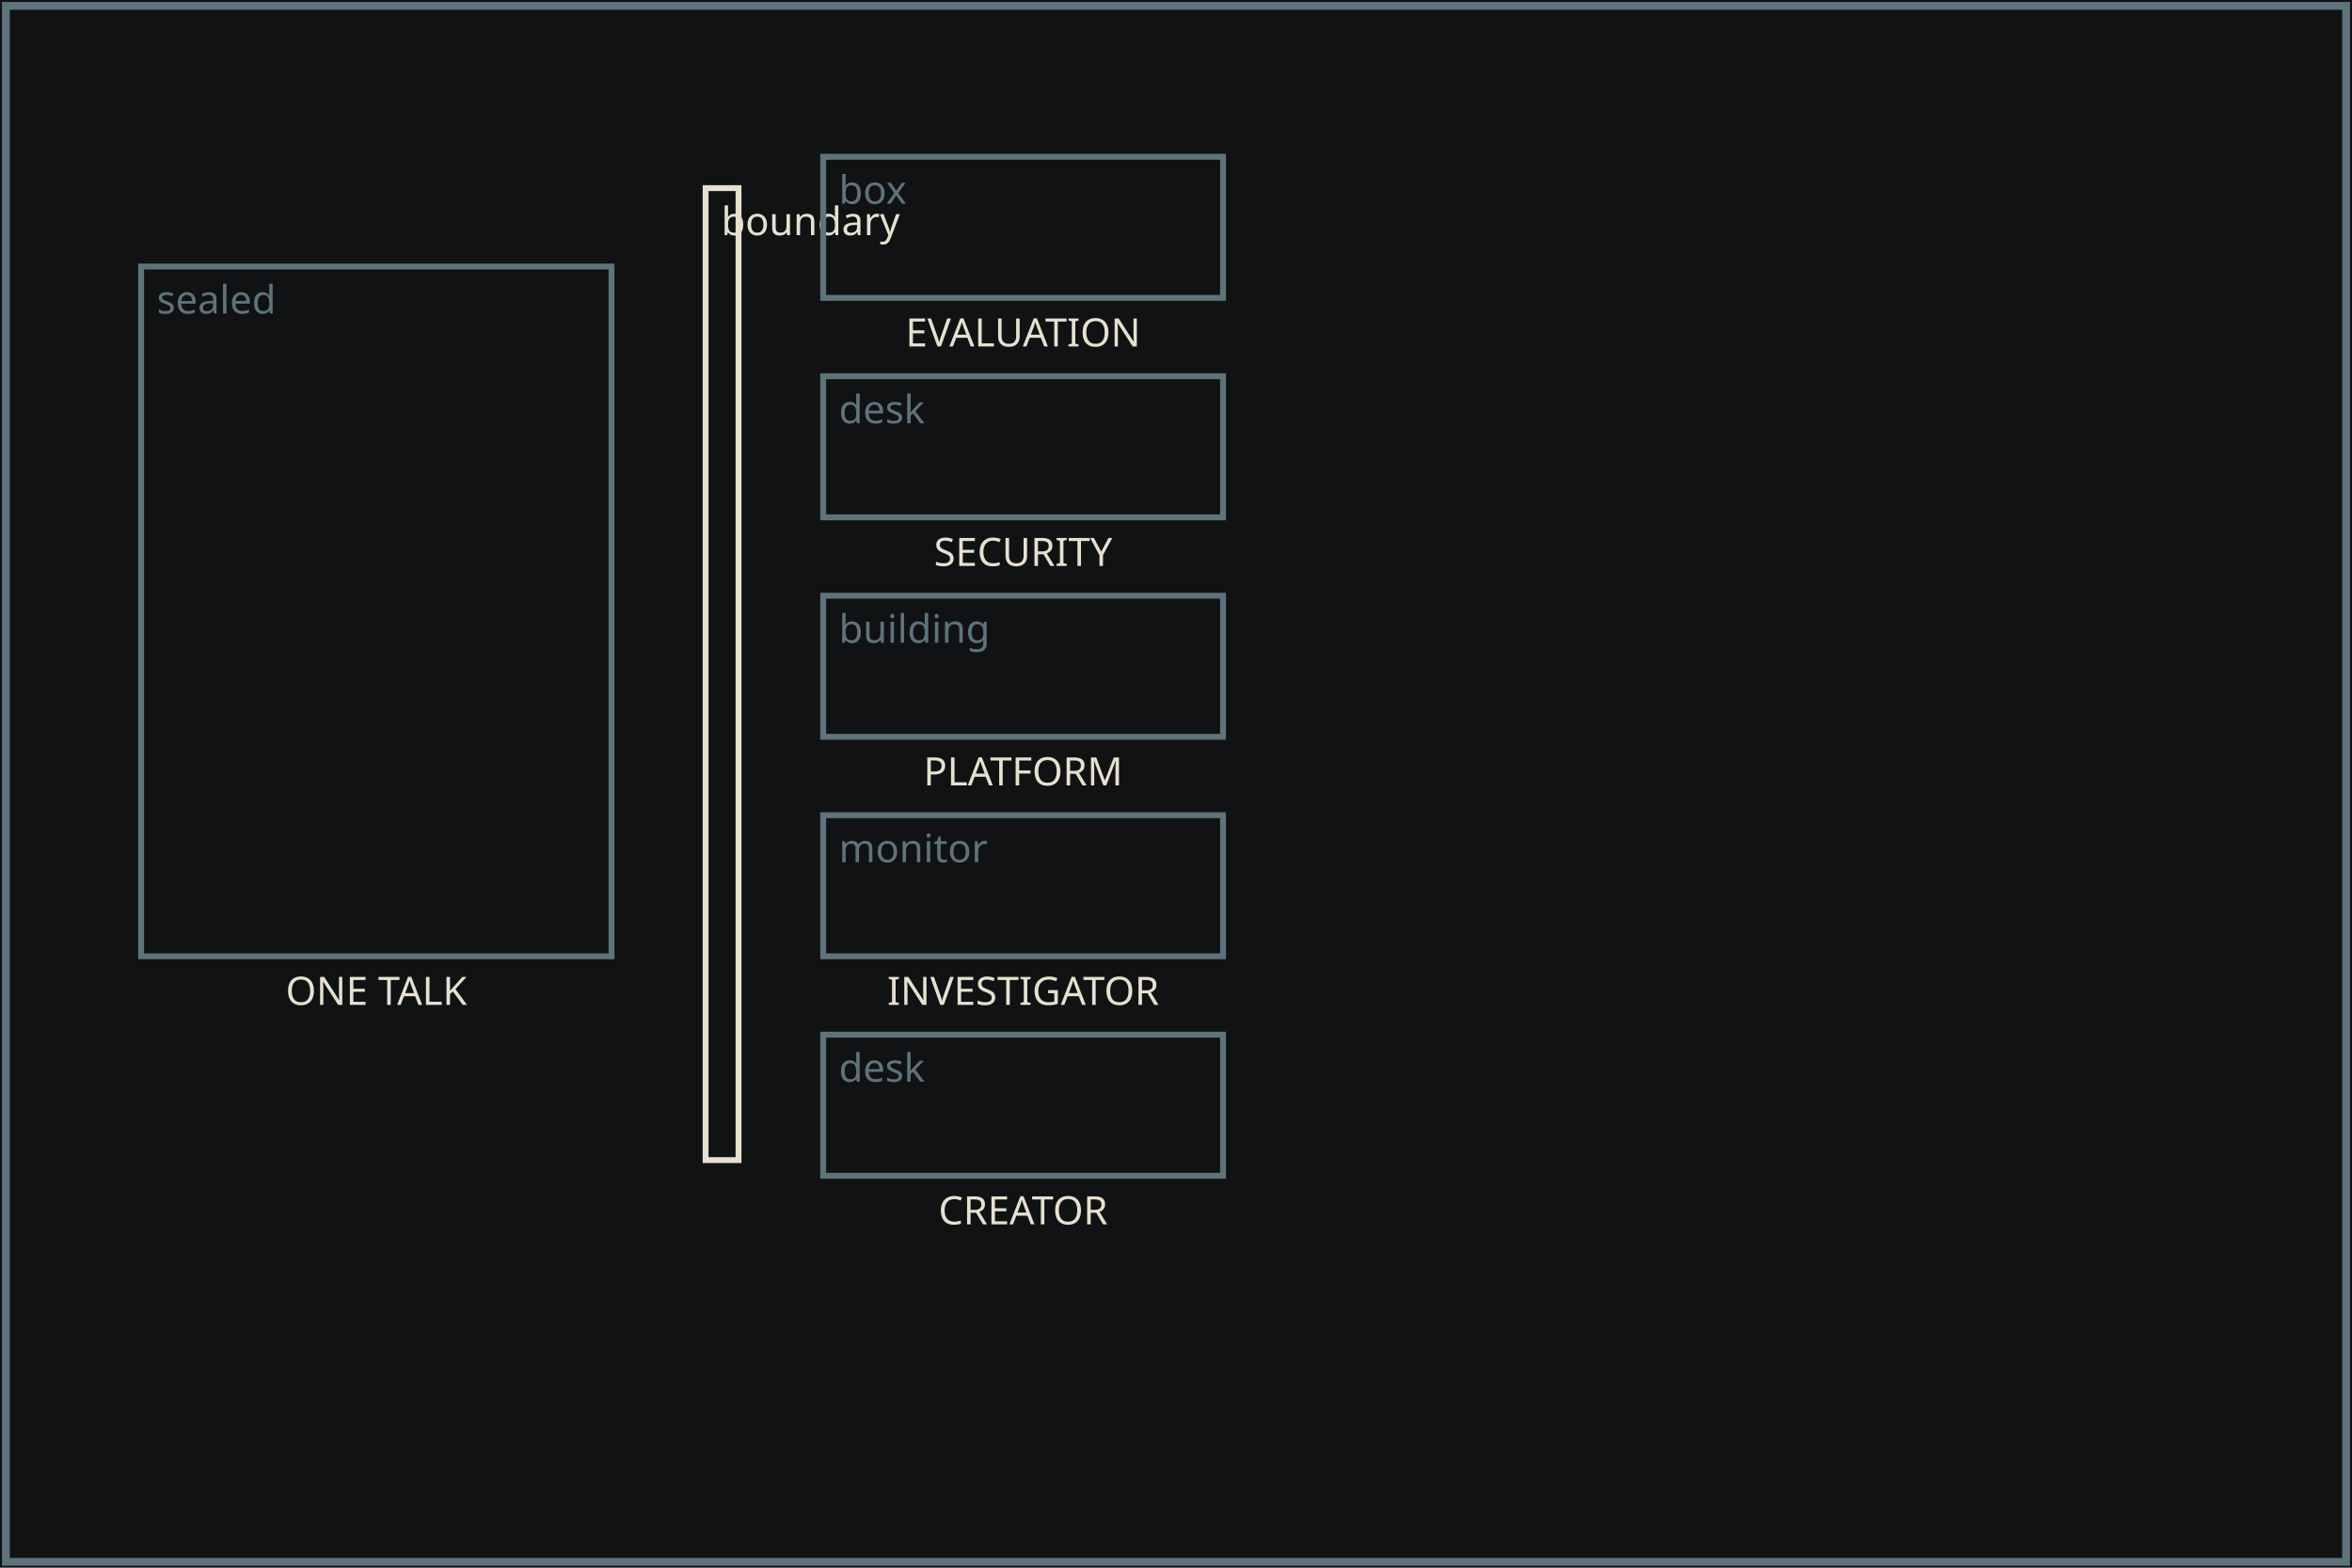
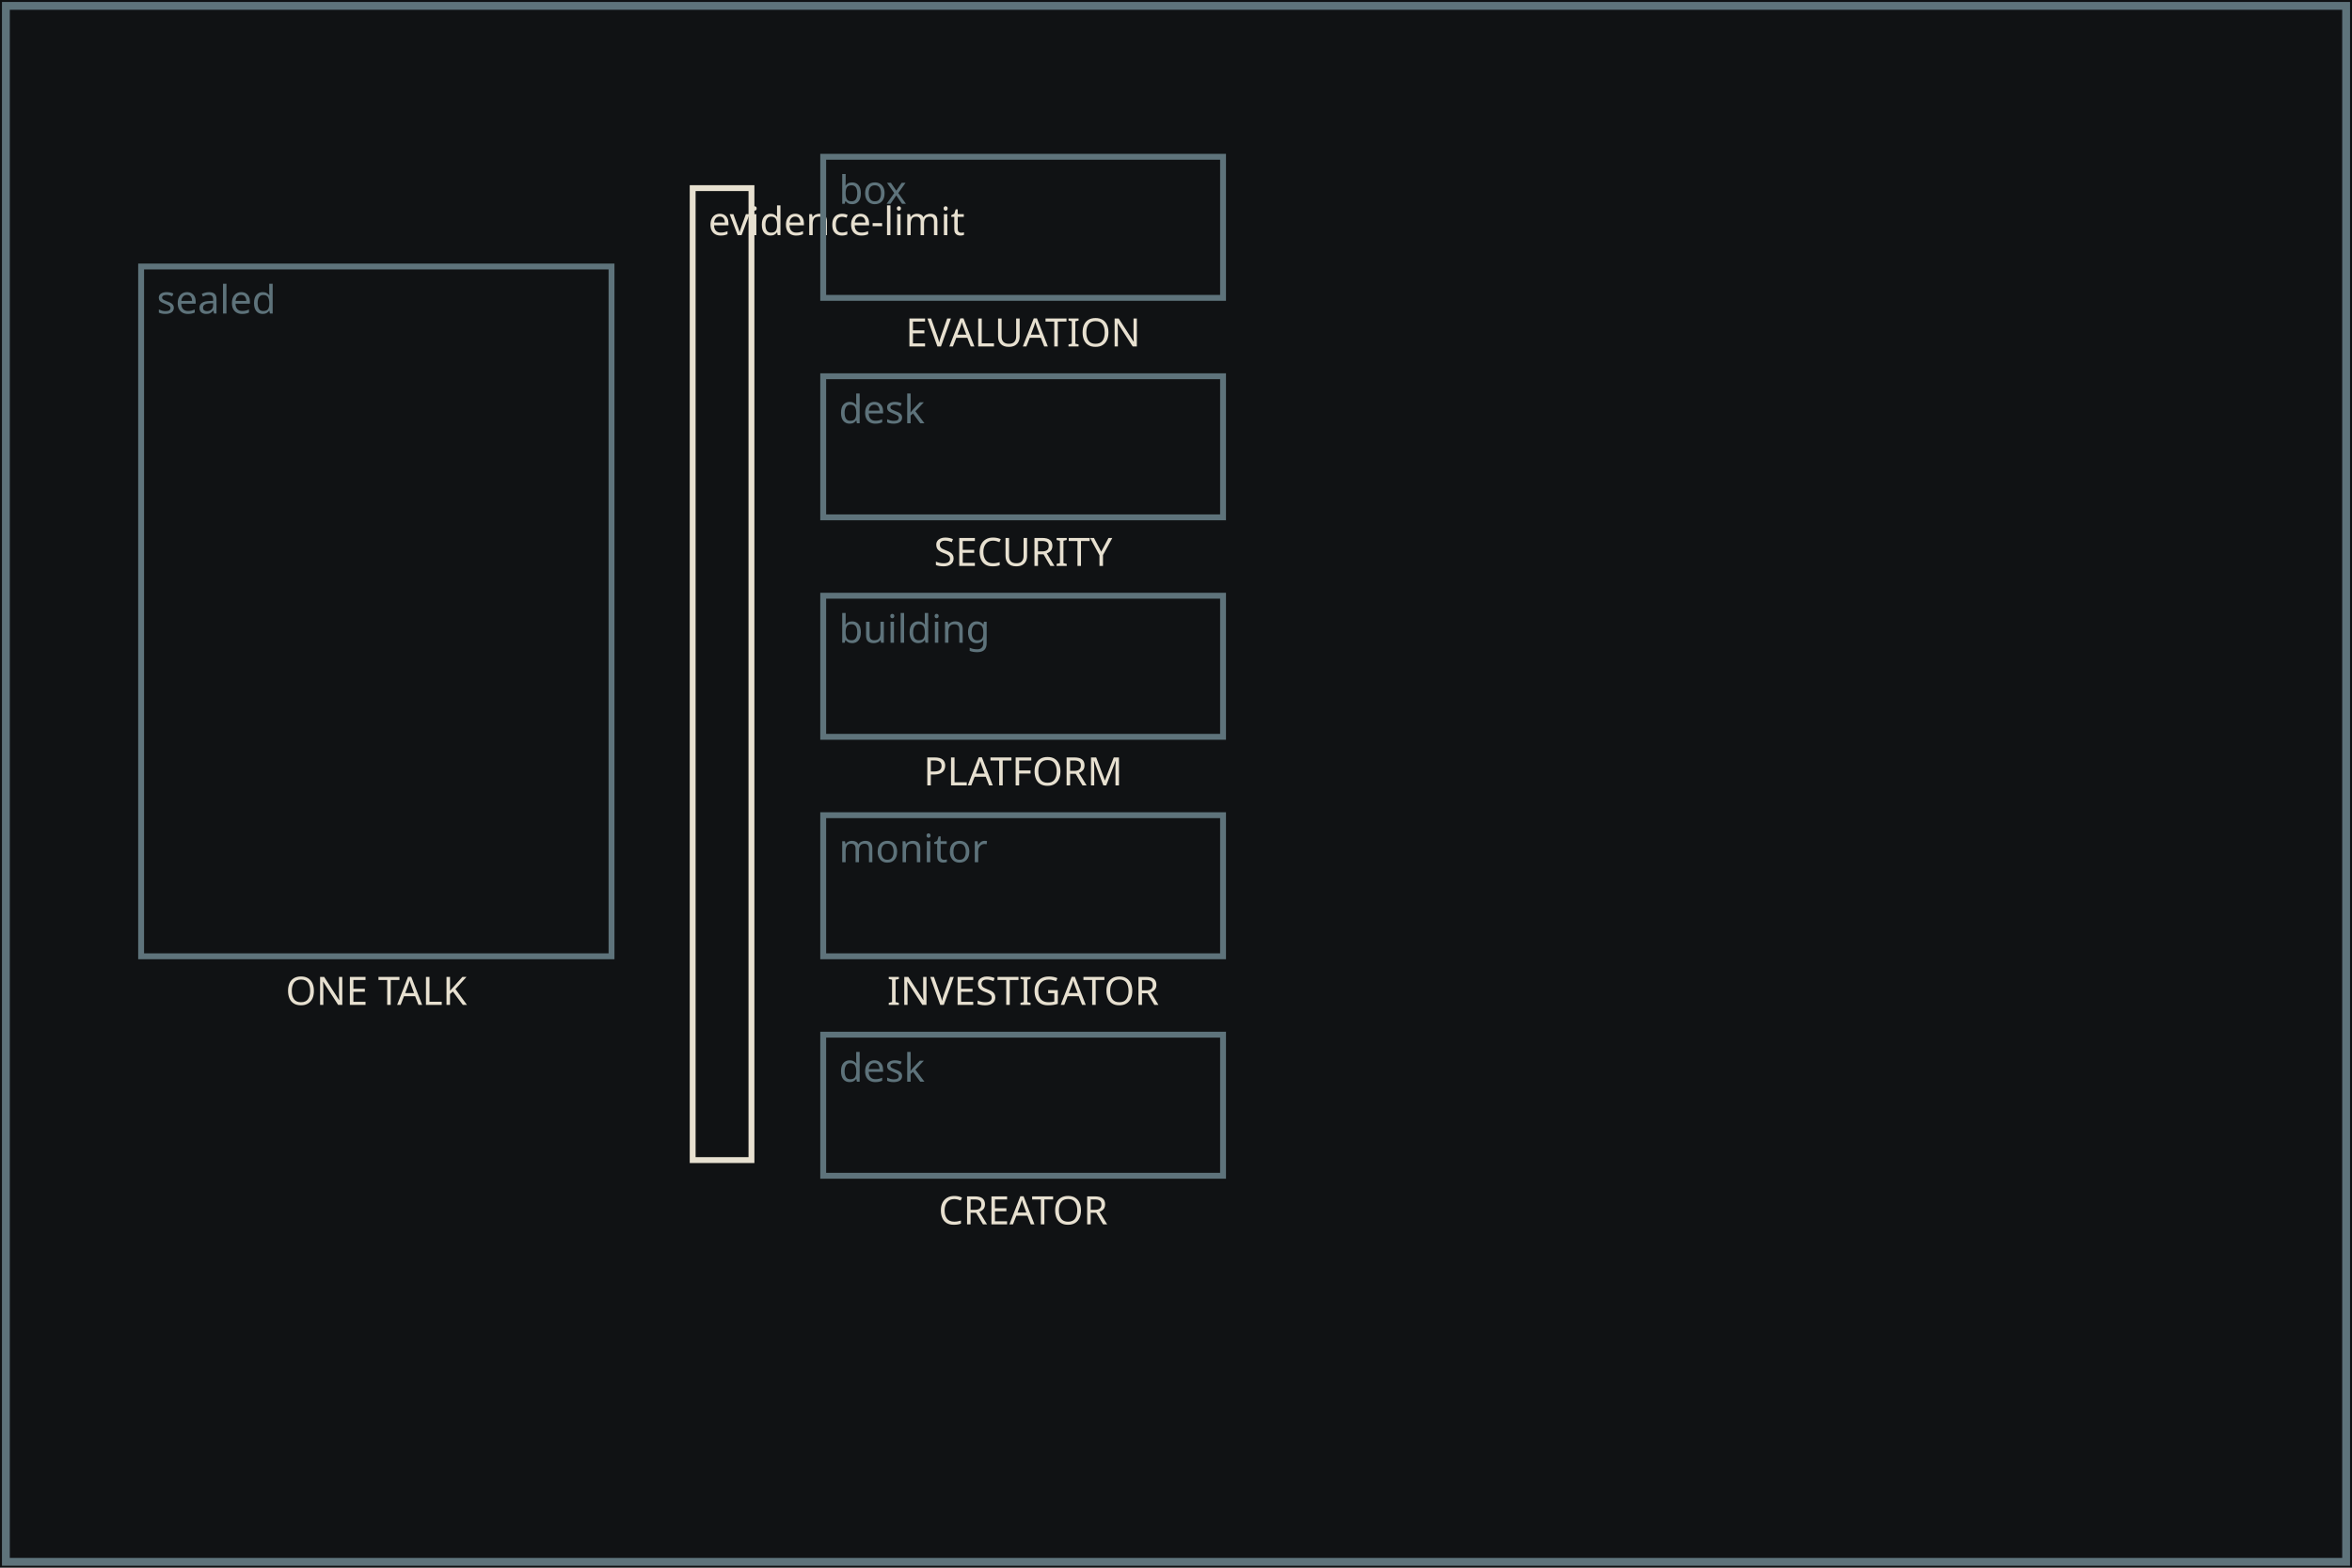
<svg xmlns="http://www.w3.org/2000/svg" width="1200" height="800" viewBox="0 0 1200 800">
  <rect width="1200" height="800" fill="#101214" />
  <rect x="72" y="136" width="240" height="352" fill="none" stroke="#5E737B" stroke-width="3" />
  <text x="80" y="160" fill="#5E737B" font-family="sans-serif" font-size="20">sealed</text>
  <text x="192" y="512.8" text-anchor="middle" fill="#E7E0D0" font-size="20" font-family="sans-serif">ONE TALK</text>
-   <rect x="360" y="96" width="16.8" height="496" fill="none" stroke="#E7E0D0" stroke-width="3" />
-   <text x="368" y="120" fill="#E7E0D0" font-family="sans-serif" font-size="20">boundary</text>
+   <rect x="353.4" y="96" width="30" height="496" fill="none" stroke="#E7E0D0" stroke-width="3" />
+   <text x="361.4" y="120" fill="#E7E0D0" font-family="sans-serif" font-size="20">evidence-limit</text>
  <rect x="420" y="80" width="204" height="72" fill="none" stroke="#5E737B" stroke-width="3" />
  <text x="428" y="104" fill="#5E737B" font-family="sans-serif" font-size="20">box</text>
  <text x="522" y="176.8" text-anchor="middle" fill="#E7E0D0" font-size="20" font-family="sans-serif">EVALUATION</text>
  <rect x="420" y="192" width="204" height="72" fill="none" stroke="#5E737B" stroke-width="3" />
  <text x="428" y="216" fill="#5E737B" font-family="sans-serif" font-size="20">desk</text>
  <text x="522" y="288.8" text-anchor="middle" fill="#E7E0D0" font-size="20" font-family="sans-serif">SECURITY</text>
  <rect x="420" y="304" width="204" height="72" fill="none" stroke="#5E737B" stroke-width="3" />
  <text x="428" y="328" fill="#5E737B" font-family="sans-serif" font-size="20">building</text>
  <text x="522" y="400.8" text-anchor="middle" fill="#E7E0D0" font-size="20" font-family="sans-serif">PLATFORM</text>
  <rect x="420" y="416" width="204" height="72" fill="none" stroke="#5E737B" stroke-width="3" />
  <text x="428" y="440" fill="#5E737B" font-family="sans-serif" font-size="20">monitor</text>
  <text x="522" y="512.8" text-anchor="middle" fill="#E7E0D0" font-size="20" font-family="sans-serif">INVESTIGATOR</text>
  <rect x="420" y="528" width="204" height="72" fill="none" stroke="#5E737B" stroke-width="3" />
  <text x="428" y="552" fill="#5E737B" font-family="sans-serif" font-size="20">desk</text>
  <text x="522" y="624.8" text-anchor="middle" fill="#E7E0D0" font-size="20" font-family="sans-serif">CREATOR</text>
  <rect x="3" y="3" width="1194" height="794" fill="none" stroke="#5E737B" stroke-width="4" />
</svg>
